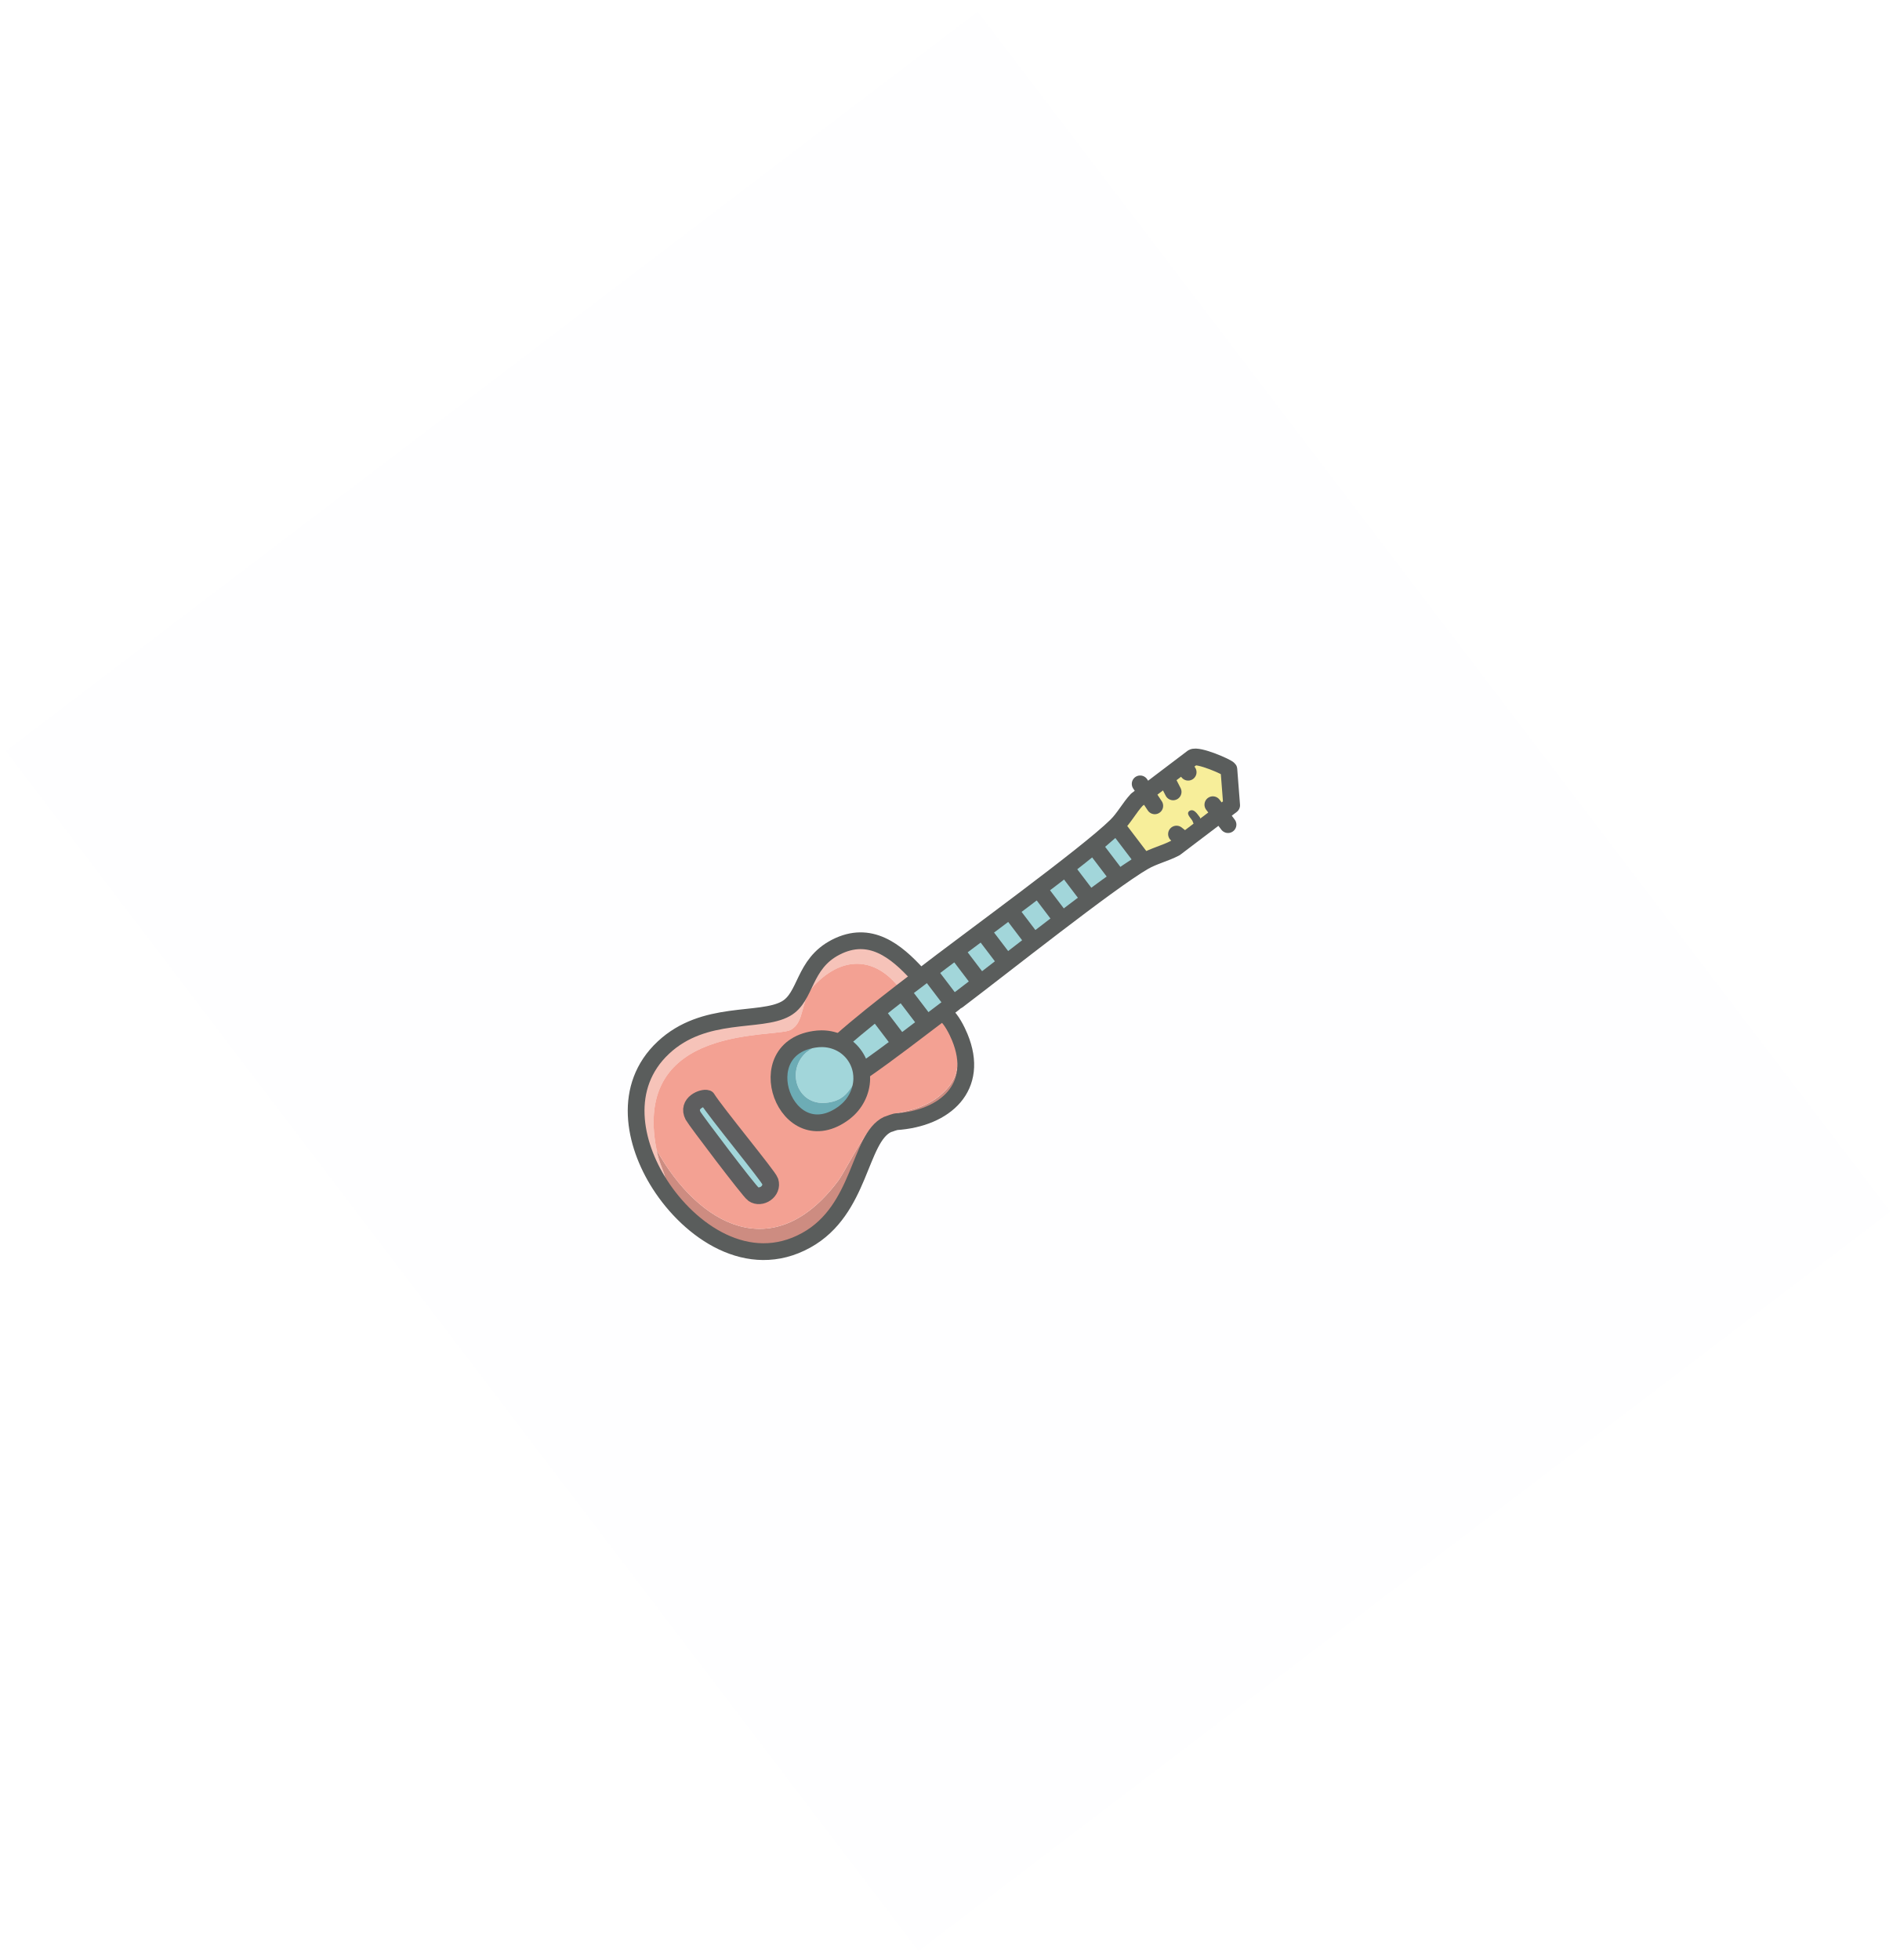
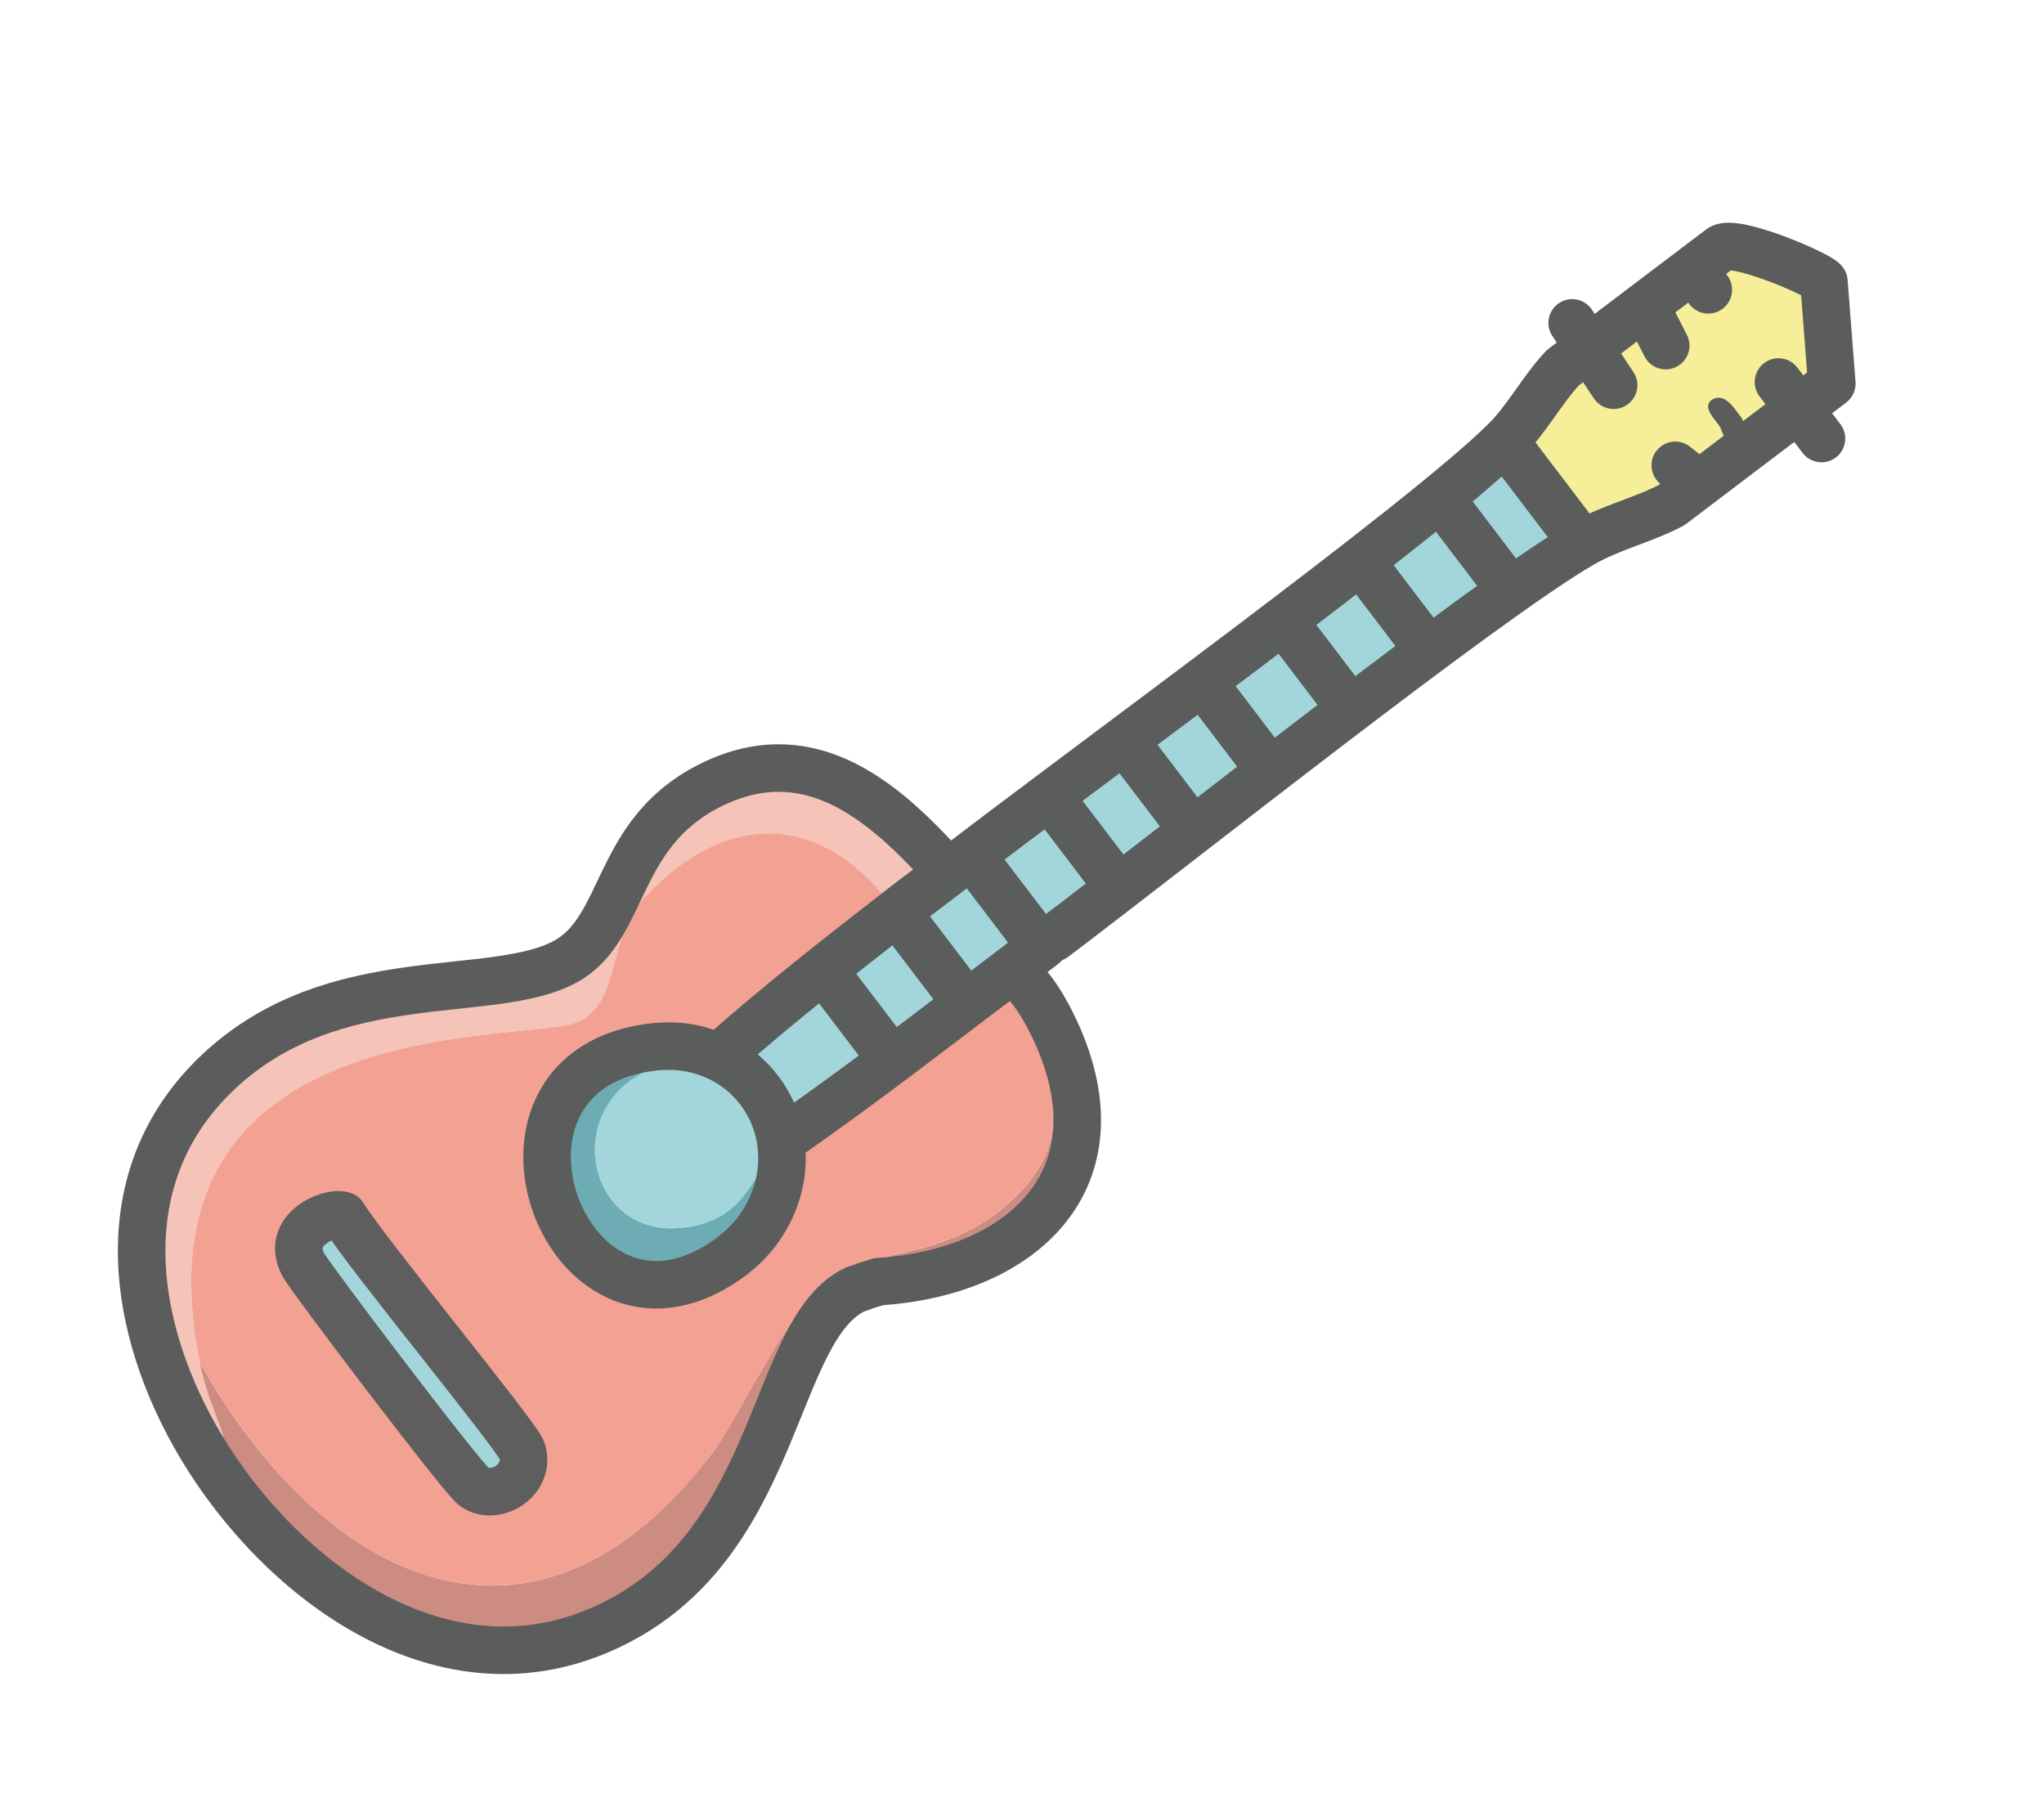
- <svg xmlns="http://www.w3.org/2000/svg" width="113" height="117" viewBox="0 0 113 117" fill="none">
-   <path d="M112.862 72.327L58.373 0.696L0.352 44.833L54.842 116.463L112.862 72.327Z" fill="#FEFEFF" />
-   <path d="M68.286 51.444C66.239 52.626 59.83 57.722 57.173 59.731C57.106 59.782 57.03 59.825 56.963 59.875C56.759 60.031 56.558 60.192 56.353 60.347C54.745 61.559 53.16 62.799 51.507 63.945L51.416 63.964C51.44 64.108 51.451 64.254 51.448 64.4C50.772 64.365 50.909 65.704 49.283 65.834C47.661 65.964 46.958 64.068 48.014 62.944C48.464 62.462 49.132 62.433 48.9 62.01C48.87 62.014 48.841 62.013 48.811 62.016C48.841 62.013 48.87 62.009 48.9 62.01C49.318 61.982 49.73 62.06 50.101 62.235L50.173 62.191C51.359 61.138 52.607 60.166 53.86 59.189C54.227 58.902 54.602 58.629 54.971 58.344C57.805 56.154 64.887 51.029 66.65 49.289L66.838 49.514L68.123 51.204L68.288 51.442L68.286 51.444Z" fill="#A2D6DA" />
-   <path d="M53.857 59.187C52.445 57.187 50.424 56.92 48.602 58.837C47.759 59.726 48.083 61.001 47.207 61.481C46.293 61.979 37.685 61.083 39.205 68.657C39.473 69.997 40.094 70.474 39.391 70.691C37.829 68.251 37.136 64.853 39.606 62.541C42.053 60.249 45.388 61.081 46.918 60.219C48.168 59.515 47.934 57.556 49.9 56.545C51.946 55.495 53.502 56.77 54.788 58.18L54.968 58.342C54.599 58.627 54.225 58.9 53.857 59.187Z" fill="#F6C3B9" />
-   <path d="M68.285 51.444L68.12 51.206L66.835 49.516L66.647 49.291C67.12 48.823 67.42 48.231 67.868 47.747L71.201 45.223C71.524 45.028 73.282 45.793 73.366 45.93L73.532 48.076L70.163 50.631C69.554 50.951 68.88 51.1 68.283 51.446L68.285 51.444Z" fill="#F7EE9A" />
-   <path d="M53.08 67.096C53.053 67.109 53.021 67.11 52.994 67.122C51.272 67.933 51.421 72.218 48.144 74.033C44.671 75.959 41.173 73.479 39.39 70.689C40.093 70.471 39.472 69.995 39.204 68.654C41.715 73.14 46.19 75.624 50.04 70.493C50.615 69.726 52.424 65.767 52.992 67.12C53.019 67.107 53.051 67.106 53.078 67.094L53.08 67.096Z" fill="#CD8C81" />
-   <path d="M53.493 66.96C52.537 66.096 54.994 66.84 56.62 64.899C57.796 63.493 56.628 62.063 57.305 61.907C58.541 64.885 56.451 66.769 53.497 66.96L53.493 66.96Z" fill="#CD8C81" />
-   <path d="M57.303 61.905C56.627 62.063 57.794 63.49 56.617 64.897C54.995 66.838 52.534 66.094 53.49 66.958C53.351 66.998 53.212 67.038 53.077 67.094C53.05 67.106 53.018 67.107 52.992 67.12C52.423 65.768 50.615 69.726 50.039 70.493C46.189 75.624 41.714 73.14 39.203 68.655C37.683 61.081 46.289 61.979 47.206 61.479C48.083 61.002 47.755 59.726 48.6 58.835C50.422 56.918 52.443 57.185 53.855 59.185C52.602 60.161 51.357 61.132 50.168 62.187L50.096 62.23C49.725 62.056 49.314 61.977 48.895 62.006C48.865 62.009 48.836 62.008 48.806 62.011C44.49 62.434 46.933 69.05 50.424 66.394C51.053 65.915 51.436 65.16 51.447 64.393C51.447 64.245 51.438 64.101 51.414 63.957L51.505 63.938C53.16 62.795 54.743 61.552 56.351 60.341L56.455 60.568C56.793 60.837 57.128 61.495 57.296 61.902L57.303 61.905Z" fill="#F3A193" />
-   <path d="M42.221 65.569C42.713 66.371 45.891 70.218 45.983 70.515C46.174 71.121 45.428 71.592 44.977 71.28C44.733 71.114 41.518 66.866 41.38 66.604C40.984 65.855 41.957 65.472 42.221 65.569Z" fill="#A2D6DA" stroke="#5E5E5F" stroke-linecap="round" stroke-linejoin="round" />
-   <path d="M48.81 62.016C48.84 62.013 48.87 62.009 48.899 62.01C49.132 62.433 48.462 62.467 48.013 62.944C46.958 64.068 47.661 65.964 49.283 65.834C50.912 65.702 50.771 64.365 51.448 64.4C51.439 65.169 51.055 65.922 50.425 66.401C46.935 69.056 44.493 62.443 48.808 62.018L48.81 62.016Z" fill="#6DACB5" />
-   <path d="M50.173 62.187C51.36 61.134 52.608 60.161 53.861 59.185C54.228 58.898 54.602 58.625 54.971 58.34C57.806 56.149 64.888 51.025 66.651 49.285C67.124 48.817 67.424 48.225 67.872 47.741L71.205 45.217C71.528 45.021 73.286 45.786 73.37 45.924L73.536 48.07L70.167 50.625C69.558 50.945 68.884 51.094 68.287 51.44C66.24 52.621 59.831 57.718 57.174 59.727" stroke="#5A5D5C" stroke-linecap="round" stroke-linejoin="round" />
-   <path d="M56.963 59.876C56.758 60.031 56.557 60.192 56.352 60.348C54.745 61.559 53.16 62.8 51.506 63.945" stroke="#5A5D5C" stroke-linecap="round" stroke-linejoin="round" />
-   <path d="M70.795 45.907L70.939 46.096" stroke="#5A5D5C" stroke-linecap="round" stroke-linejoin="round" />
-   <path d="M71.315 49.294L71.191 48.993C71.104 48.836 70.785 48.571 71.016 48.407C71.292 48.239 71.5 48.619 71.642 48.794L71.765 49.095C71.882 49.381 71.437 49.577 71.315 49.294Z" fill="#5A5D5C" />
-   <path d="M72.414 48.036L73.319 49.225" stroke="#5A5D5C" stroke-linecap="round" stroke-linejoin="round" />
-   <path d="M69.715 46.632L70.042 47.27" stroke="#5A5D5C" stroke-linecap="round" stroke-linejoin="round" />
-   <path d="M68.074 46.792L68.946 48.103" stroke="#5A5D5C" stroke-linecap="round" stroke-linejoin="round" />
-   <path d="M70.497 49.991L70.243 49.789" stroke="#5A5D5C" stroke-linecap="round" stroke-linejoin="round" />
-   <path d="M68.119 51.206L66.832 49.514" stroke="#5A5D5C" stroke-linecap="round" stroke-linejoin="round" />
-   <path d="M65.445 50.67L66.635 52.234" stroke="#5A5D5C" stroke-linecap="round" stroke-linejoin="round" />
-   <path d="M63.746 51.962L64.936 53.527" stroke="#5A5D5C" stroke-linecap="round" stroke-linejoin="round" />
-   <path d="M62.111 53.206L63.301 54.771" stroke="#5A5D5C" stroke-linecap="round" stroke-linejoin="round" />
-   <path d="M60.414 54.497L61.604 56.062" stroke="#5A5D5C" stroke-linecap="round" stroke-linejoin="round" />
-   <path d="M58.779 55.741L59.969 57.306" stroke="#5A5D5C" stroke-linecap="round" stroke-linejoin="round" />
-   <path d="M57.213 56.933L58.403 58.497" stroke="#5A5D5C" stroke-linecap="round" stroke-linejoin="round" />
-   <path d="M55.578 58.176L56.768 59.741" stroke="#5A5D5C" stroke-linecap="round" stroke-linejoin="round" />
-   <path d="M56.459 60.572C56.797 60.842 57.133 61.5 57.3 61.907C58.536 64.885 56.446 66.769 53.492 66.96C53.353 67 53.214 67.04 53.079 67.096C53.052 67.109 53.021 67.11 52.994 67.122C51.272 67.933 51.42 72.218 48.143 74.033C44.671 75.959 41.172 73.479 39.389 70.689C37.828 68.249 37.134 64.851 39.605 62.538C42.051 60.247 45.386 61.078 46.916 60.216C48.167 59.513 47.933 57.554 49.899 56.542C51.945 55.493 53.501 56.768 54.787 58.178" stroke="#5A5D5C" stroke-linecap="round" stroke-linejoin="round" />
-   <path d="M54.008 59.37L55.198 60.934" stroke="#5A5D5C" stroke-linecap="round" stroke-linejoin="round" />
-   <path d="M52.443 60.561L53.633 62.126" stroke="#5A5D5C" stroke-linecap="round" stroke-linejoin="round" />
-   <path d="M50.428 66.399C51.057 65.92 51.44 65.165 51.451 64.398C51.451 64.25 51.443 64.106 51.418 63.962C51.29 63.204 50.801 62.561 50.105 62.235C49.733 62.061 49.322 61.983 48.904 62.011C48.874 62.014 48.845 62.013 48.815 62.016C44.498 62.439 46.942 69.055 50.432 66.4L50.428 66.399Z" stroke="#5A5D5C" stroke-linecap="round" stroke-linejoin="round" />
+ <svg xmlns="http://www.w3.org/2000/svg" width="43" height="38" viewBox="0 0 43 38" fill="none">
+   <path d="M33.284 11.445C31.237 12.626 24.828 17.722 22.171 19.732C22.105 19.782 22.028 19.825 21.962 19.875C21.757 20.031 21.556 20.192 21.351 20.348C19.743 21.559 18.158 22.8 16.505 23.945L16.414 23.964C16.438 24.108 16.449 24.255 16.447 24.4C15.77 24.365 15.908 25.704 14.281 25.834C12.659 25.964 11.956 24.068 13.012 22.944C13.462 22.462 14.13 22.433 13.898 22.011C13.868 22.014 13.839 22.013 13.809 22.016C13.839 22.013 13.868 22.009 13.898 22.011C14.316 21.982 14.728 22.061 15.099 22.235L15.171 22.192C16.357 21.138 17.605 20.166 18.858 19.189C19.225 18.902 19.599 18.629 19.969 18.345C22.803 16.154 29.885 11.029 31.648 9.289L31.836 9.515L33.121 11.204L33.286 11.443L33.284 11.445Z" fill="#A2D6DA" />
+   <path d="M18.857 19.187C17.445 17.187 15.424 16.92 13.602 18.837C12.759 19.726 13.083 21.001 12.207 21.481C11.293 21.979 2.685 21.083 4.205 28.657C4.473 29.997 5.094 30.474 4.391 30.691C2.829 28.251 2.135 24.853 4.606 22.541C7.053 20.25 10.388 21.081 11.918 20.219C13.168 19.515 12.934 17.556 14.9 16.545C16.946 15.495 18.502 16.77 19.788 18.18L19.968 18.342C19.599 18.627 19.225 18.9 18.857 19.187Z" fill="#F6C3B9" />
+   <path d="M33.285 11.444L33.12 11.206L31.835 9.517L31.647 9.291C32.12 8.824 32.42 8.231 32.868 7.747L36.201 5.224C36.524 5.028 38.282 5.793 38.366 5.93L38.532 8.076L35.163 10.631C34.554 10.951 33.88 11.101 33.283 11.447L33.285 11.444Z" fill="#F7EE9A" />
+   <path d="M18.078 27.096C18.051 27.109 18.019 27.11 17.992 27.123C16.27 27.933 16.419 32.218 13.142 34.034C9.669 35.959 6.171 33.479 4.388 30.689C5.091 30.471 4.47 29.995 4.202 28.655C6.713 33.14 11.188 35.624 15.038 30.493C15.614 29.726 17.422 25.768 17.991 27.12C18.017 27.108 18.049 27.107 18.076 27.094L18.078 27.096Z" fill="#CD8C81" />
+   <path d="M18.491 26.96C17.535 26.096 19.992 26.84 21.618 24.899C22.794 23.493 21.626 22.063 22.303 21.907C23.539 24.885 21.449 26.769 18.495 26.96L18.491 26.96Z" fill="#CD8C81" />
+   <path d="M22.303 21.905C21.627 22.063 22.794 23.491 21.617 24.896C19.995 26.838 17.534 26.094 18.49 26.958C18.351 26.998 18.212 27.038 18.077 27.094C18.05 27.107 18.018 27.107 17.992 27.12C17.423 25.768 15.615 29.726 15.039 30.493C11.189 35.624 6.714 33.14 4.203 28.655C2.683 21.081 11.289 21.979 12.206 21.479C13.083 21.002 12.755 19.726 13.6 18.835C15.422 16.918 17.443 17.185 18.855 19.185C17.602 20.161 16.357 21.132 15.168 22.187L15.096 22.23C14.725 22.056 14.314 21.977 13.895 22.006C13.865 22.009 13.836 22.008 13.806 22.011C9.49 22.434 11.933 29.05 15.424 26.394C16.053 25.916 16.436 25.16 16.447 24.393C16.447 24.245 16.439 24.101 16.414 23.957L16.505 23.938C18.16 22.795 19.743 21.552 21.351 20.341L21.455 20.568C21.793 20.837 22.128 21.495 22.296 21.902L22.303 21.905Z" fill="#F3A193" />
+   <path d="M7.221 25.569C7.713 26.371 10.89 30.218 10.983 30.515C11.174 31.122 10.428 31.592 9.977 31.28C9.734 31.114 6.518 26.866 6.379 26.604C5.984 25.855 6.957 25.472 7.221 25.569Z" fill="#A2D6DA" stroke="#5E5E5F" stroke-linecap="round" stroke-linejoin="round" />
+   <path d="M13.81 22.016C13.84 22.013 13.87 22.009 13.899 22.01C14.132 22.433 13.462 22.466 13.013 22.944C11.958 24.068 12.661 25.964 14.283 25.834C15.912 25.702 15.771 24.365 16.448 24.4C16.439 25.169 16.055 25.922 15.425 26.401C11.935 29.056 9.493 22.443 13.808 22.018L13.81 22.016Z" fill="#6DACB5" />
+   <path d="M15.174 22.187C16.36 21.134 17.608 20.161 18.861 19.185C19.228 18.898 19.602 18.625 19.971 18.34C22.805 16.149 29.888 11.025 31.651 9.285C32.123 8.817 32.424 8.225 32.872 7.741L36.205 5.217C36.528 5.021 38.286 5.787 38.37 5.924L38.536 8.07L35.167 10.625C34.558 10.945 33.884 11.094 33.286 11.44C31.24 12.621 24.831 17.718 22.174 19.727" stroke="#5A5D5C" stroke-linecap="round" stroke-linejoin="round" />
+   <path d="M21.963 19.875C21.758 20.031 21.557 20.192 21.352 20.348C19.745 21.559 18.16 22.8 16.506 23.945" stroke="#5A5D5C" stroke-linecap="round" stroke-linejoin="round" />
+   <path d="M35.795 5.907L35.938 6.096" stroke="#5A5D5C" stroke-linecap="round" stroke-linejoin="round" />
+   <path d="M36.315 9.294L36.191 8.993C36.104 8.836 35.785 8.571 36.016 8.407C36.292 8.239 36.5 8.619 36.642 8.794L36.765 9.095C36.882 9.381 36.437 9.577 36.315 9.294Z" fill="#5A5D5C" />
+   <path d="M37.414 8.036L38.319 9.225" stroke="#5A5D5C" stroke-linecap="round" stroke-linejoin="round" />
+   <path d="M34.715 6.632L35.042 7.27" stroke="#5A5D5C" stroke-linecap="round" stroke-linejoin="round" />
+   <path d="M33.074 6.792L33.946 8.103" stroke="#5A5D5C" stroke-linecap="round" stroke-linejoin="round" />
+   <path d="M35.497 9.991L35.243 9.789" stroke="#5A5D5C" stroke-linecap="round" stroke-linejoin="round" />
+   <path d="M33.119 11.206L31.832 9.514" stroke="#5A5D5C" stroke-linecap="round" stroke-linejoin="round" />
+   <path d="M30.445 10.67L31.636 12.235" stroke="#5A5D5C" stroke-linecap="round" stroke-linejoin="round" />
+   <path d="M28.746 11.962L29.936 13.527" stroke="#5A5D5C" stroke-linecap="round" stroke-linejoin="round" />
+   <path d="M27.111 13.207L28.302 14.771" stroke="#5A5D5C" stroke-linecap="round" stroke-linejoin="round" />
+   <path d="M25.414 14.497L26.604 16.062" stroke="#5A5D5C" stroke-linecap="round" stroke-linejoin="round" />
+   <path d="M23.779 15.741L24.97 17.306" stroke="#5A5D5C" stroke-linecap="round" stroke-linejoin="round" />
+   <path d="M22.213 16.933L23.403 18.497" stroke="#5A5D5C" stroke-linecap="round" stroke-linejoin="round" />
+   <path d="M20.578 18.177L21.768 19.741" stroke="#5A5D5C" stroke-linecap="round" stroke-linejoin="round" />
+   <path d="M21.459 20.573C21.797 20.842 22.133 21.5 22.3 21.907C23.536 24.885 21.446 26.769 18.492 26.96C18.353 27 18.214 27.04 18.079 27.096C18.052 27.109 18.021 27.11 17.994 27.122C16.272 27.933 16.42 32.218 13.143 34.033C9.671 35.959 6.172 33.479 4.389 30.689C2.828 28.249 2.134 24.851 4.605 22.538C7.051 20.247 10.386 21.078 11.916 20.216C13.167 19.513 12.933 17.554 14.899 16.542C16.945 15.493 18.5 16.768 19.787 18.178" stroke="#5A5D5C" stroke-linecap="round" stroke-linejoin="round" />
+   <path d="M19.008 19.37L20.198 20.934" stroke="#5A5D5C" stroke-linecap="round" stroke-linejoin="round" />
+   <path d="M17.443 20.561L18.634 22.126" stroke="#5A5D5C" stroke-linecap="round" stroke-linejoin="round" />
+   <path d="M15.428 26.399C16.057 25.92 16.44 25.165 16.451 24.398C16.451 24.25 16.442 24.106 16.418 23.962C16.29 23.204 15.801 22.561 15.105 22.235C14.733 22.061 14.322 21.983 13.904 22.011C13.874 22.014 13.845 22.013 13.815 22.016C9.498 22.439 11.942 29.055 15.432 26.4L15.428 26.399Z" stroke="#5A5D5C" stroke-linecap="round" stroke-linejoin="round" />
</svg>
